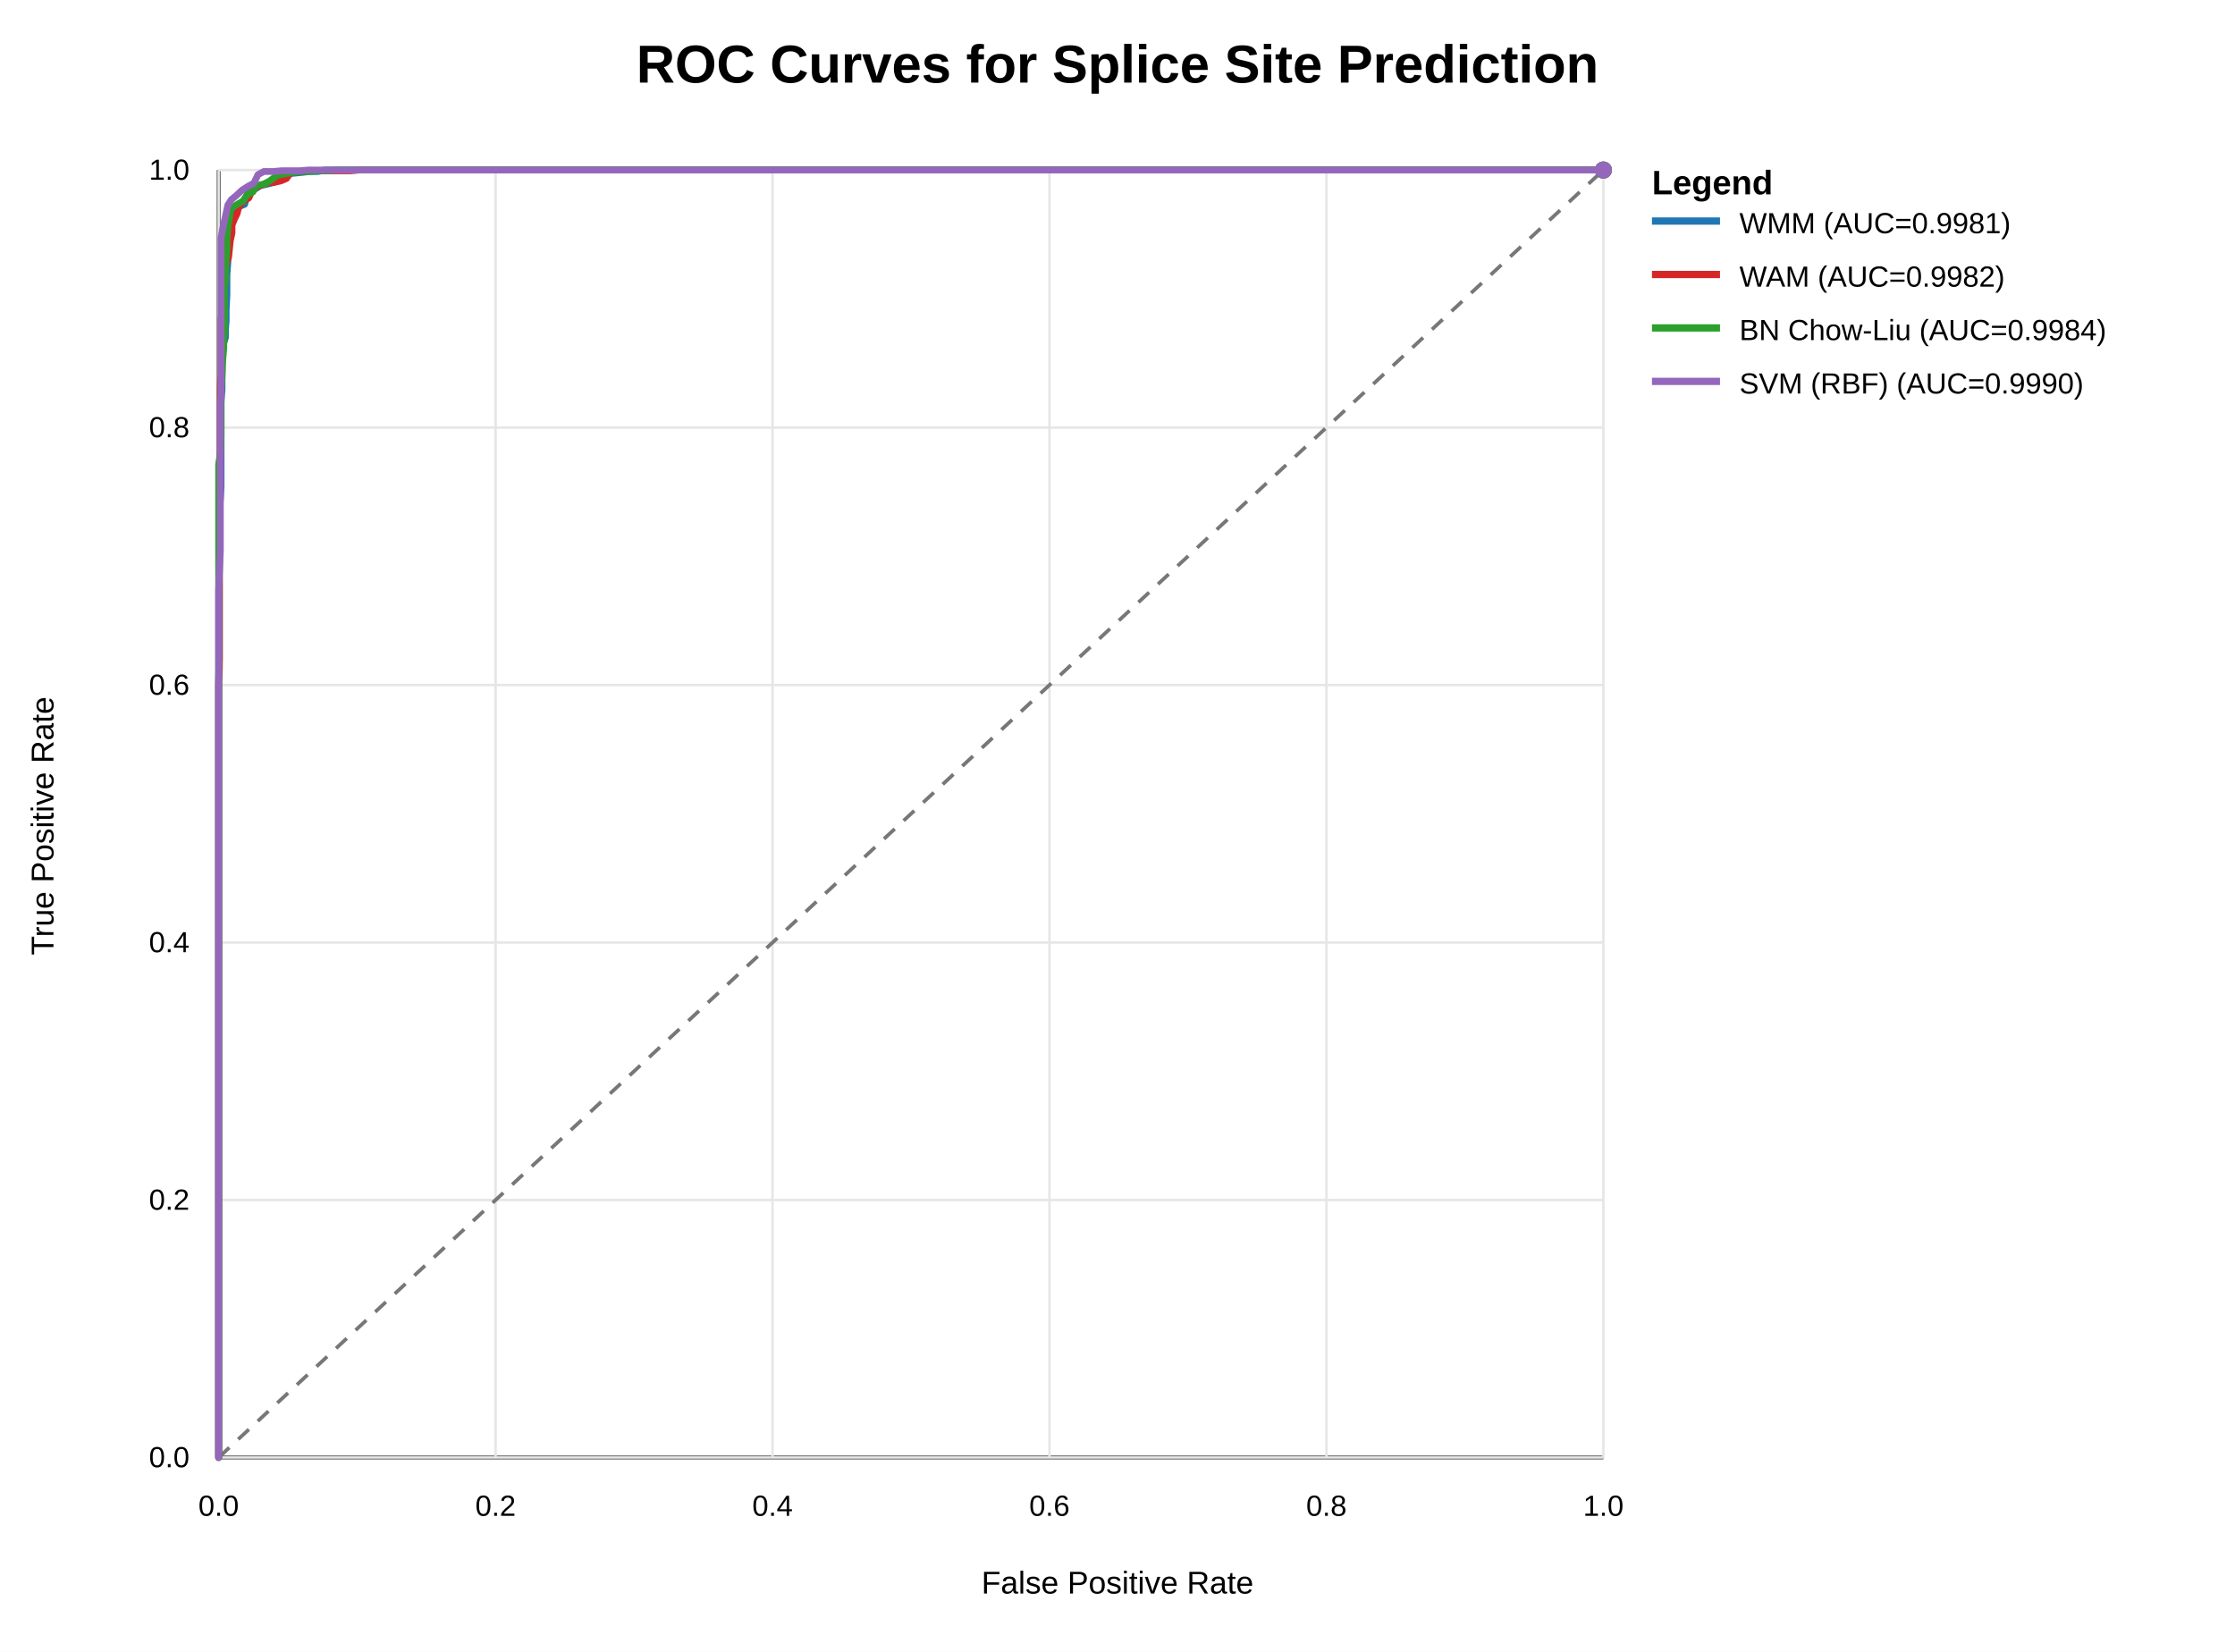
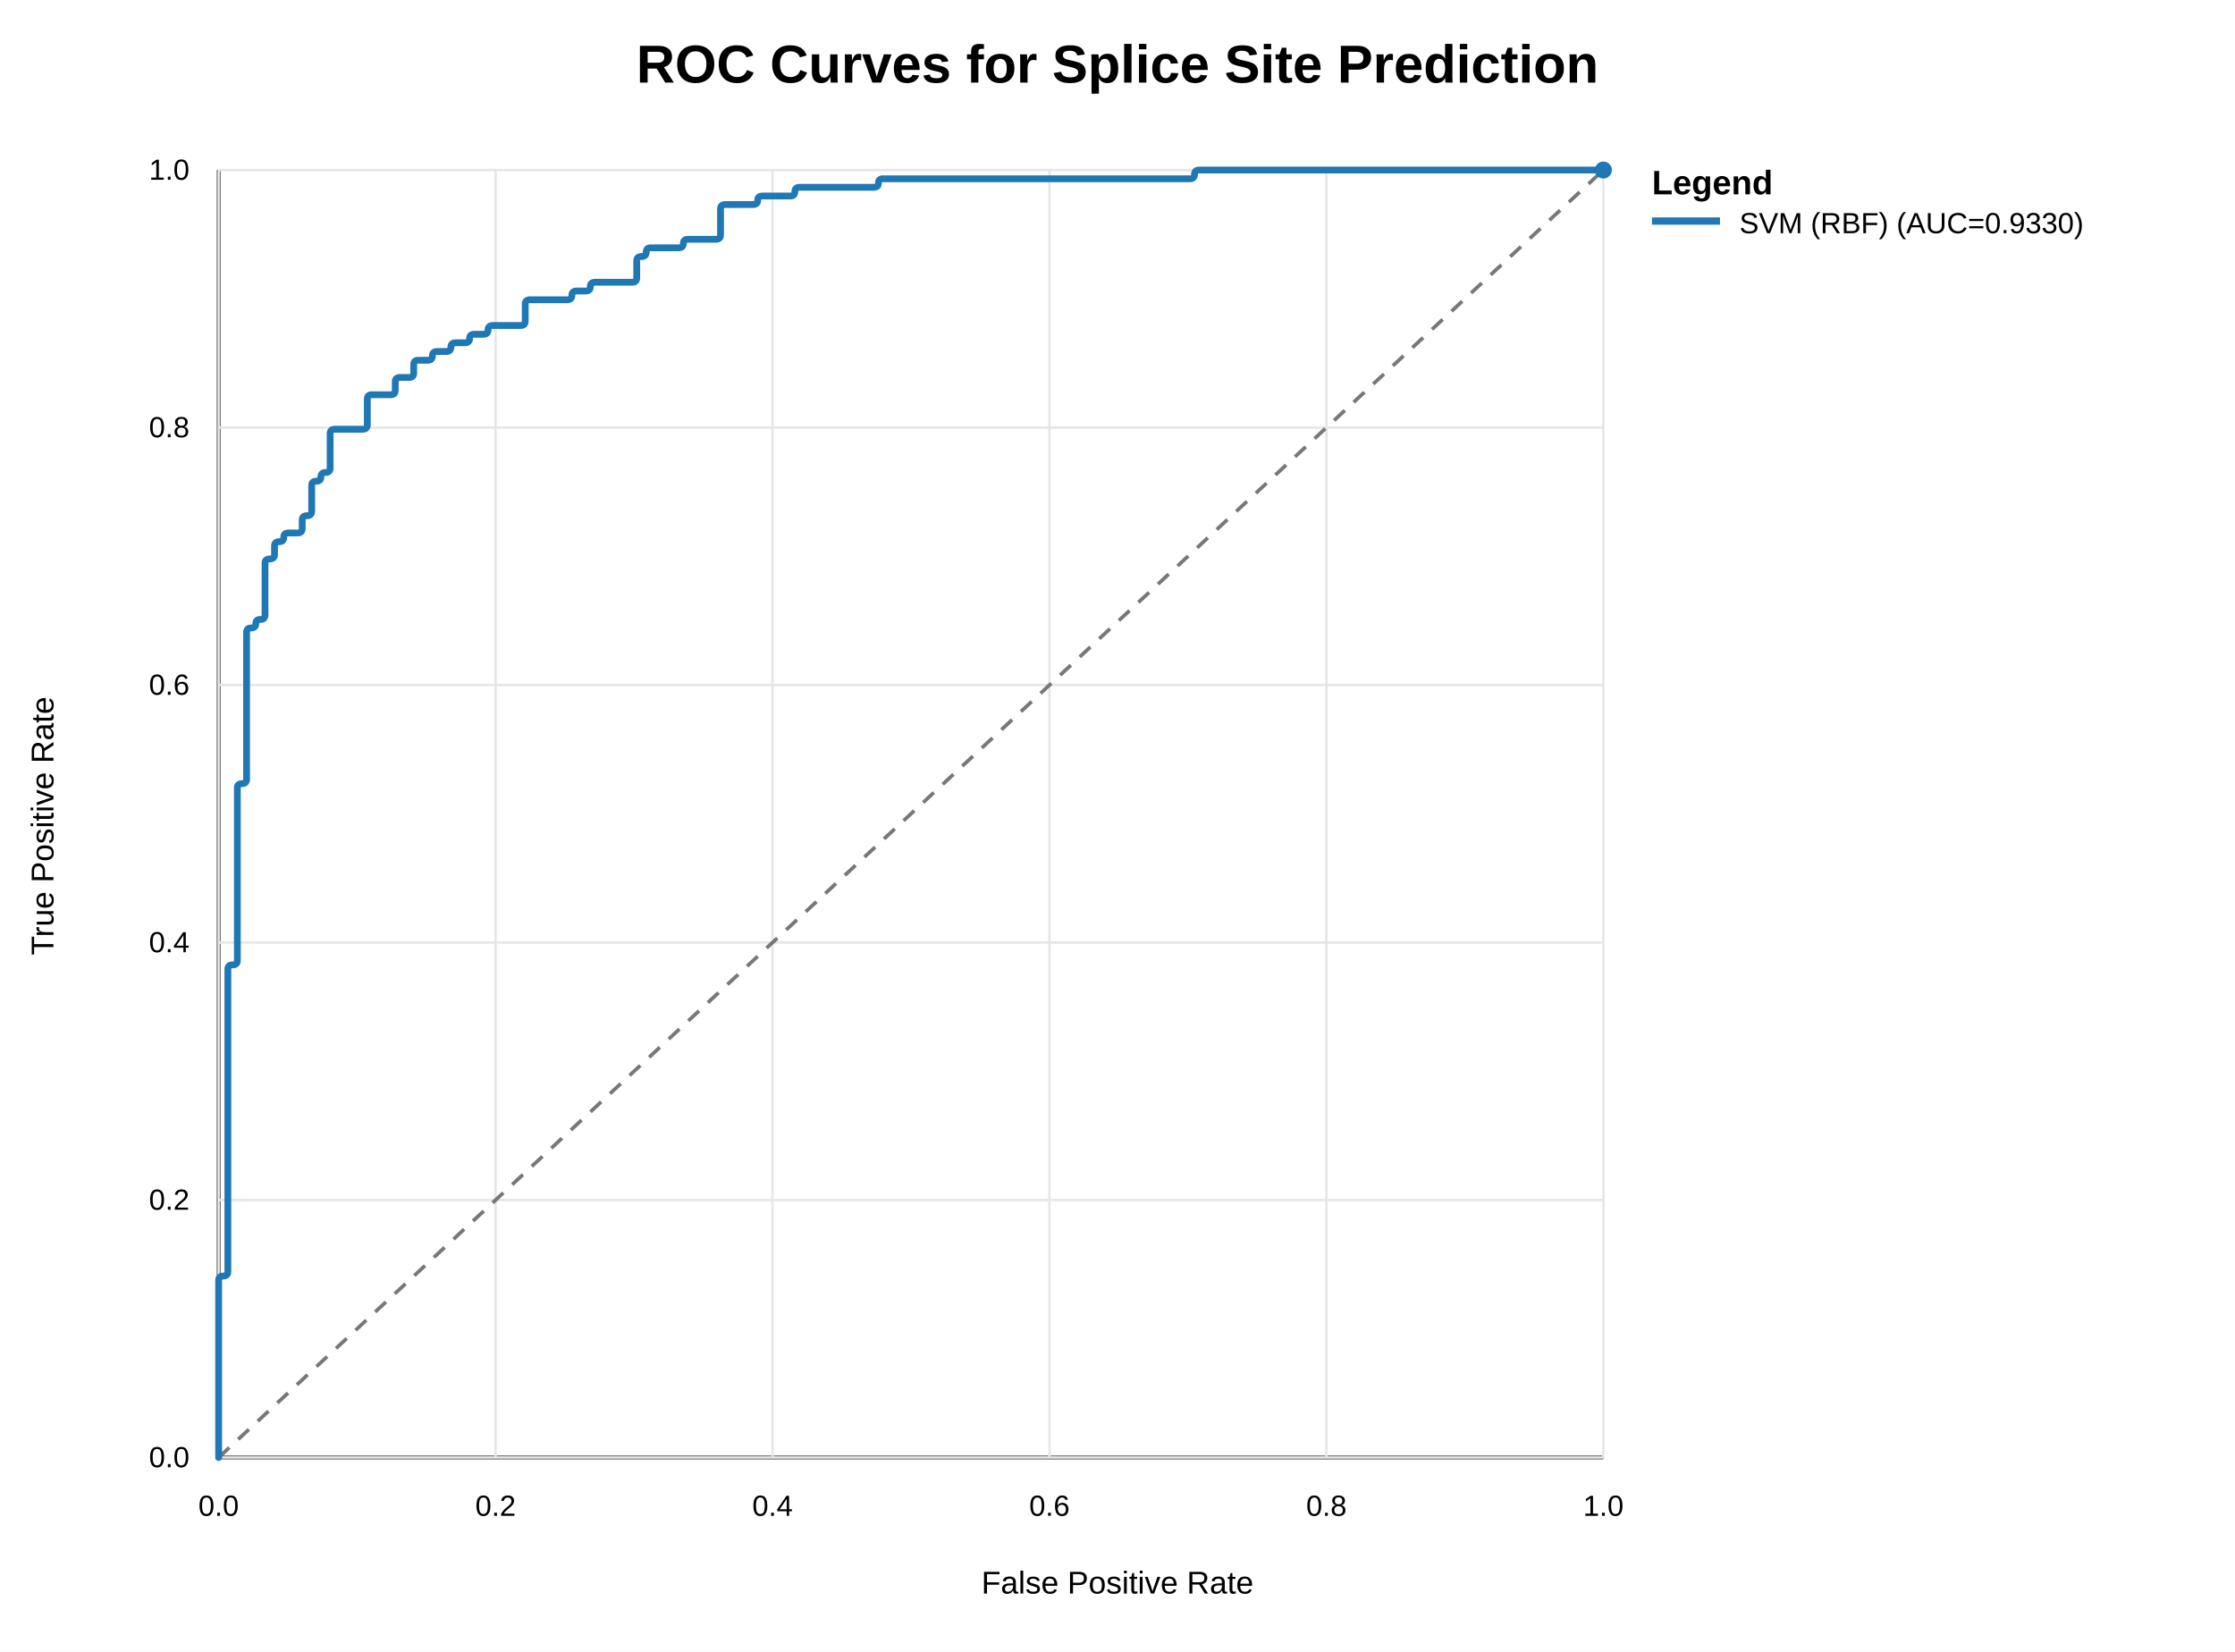
<svg xmlns="http://www.w3.org/2000/svg" width="920" height="680" viewBox="0 0 920 680">
  <rect x="0" y="0" width="920" height="680" fill="#ffffff" />
  <text x="460.0" y="34" text-anchor="middle" font-family="Arial, Helvetica, sans-serif" font-size="22" font-weight="700">ROC Curves for Splice Site Prediction</text>
  <line x1="90" y1="600" x2="660" y2="600" stroke="#222" stroke-width="1.5" />
  <line x1="90" y1="70" x2="90" y2="600" stroke="#222" stroke-width="1.5" />
  <line x1="90.0" y1="70" x2="90.0" y2="600" stroke="#e6e6e6" stroke-width="1" />
  <line x1="90" y1="600.0" x2="660" y2="600.0" stroke="#e6e6e6" stroke-width="1" />
  <text x="90.0" y="624" text-anchor="middle" font-family="Arial, Helvetica, sans-serif" font-size="12">0.0</text>
  <text x="78" y="604.0" text-anchor="end" font-family="Arial, Helvetica, sans-serif" font-size="12">0.0</text>
  <line x1="204.0" y1="70" x2="204.0" y2="600" stroke="#e6e6e6" stroke-width="1" />
  <line x1="90" y1="494.0" x2="660" y2="494.0" stroke="#e6e6e6" stroke-width="1" />
  <text x="204.0" y="624" text-anchor="middle" font-family="Arial, Helvetica, sans-serif" font-size="12">0.2</text>
  <text x="78" y="498.0" text-anchor="end" font-family="Arial, Helvetica, sans-serif" font-size="12">0.2</text>
  <line x1="318.0" y1="70" x2="318.0" y2="600" stroke="#e6e6e6" stroke-width="1" />
  <line x1="90" y1="388.0" x2="660" y2="388.0" stroke="#e6e6e6" stroke-width="1" />
  <text x="318.0" y="624" text-anchor="middle" font-family="Arial, Helvetica, sans-serif" font-size="12">0.4</text>
  <text x="78" y="392.0" text-anchor="end" font-family="Arial, Helvetica, sans-serif" font-size="12">0.4</text>
  <line x1="432.0" y1="70" x2="432.0" y2="600" stroke="#e6e6e6" stroke-width="1" />
  <line x1="90" y1="282.0" x2="660" y2="282.0" stroke="#e6e6e6" stroke-width="1" />
  <text x="432.0" y="624" text-anchor="middle" font-family="Arial, Helvetica, sans-serif" font-size="12">0.6</text>
  <text x="78" y="286.0" text-anchor="end" font-family="Arial, Helvetica, sans-serif" font-size="12">0.6</text>
  <line x1="546.0" y1="70" x2="546.0" y2="600" stroke="#e6e6e6" stroke-width="1" />
  <line x1="90" y1="176.0" x2="660" y2="176.0" stroke="#e6e6e6" stroke-width="1" />
  <text x="546.0" y="624" text-anchor="middle" font-family="Arial, Helvetica, sans-serif" font-size="12">0.8</text>
  <text x="78" y="180.0" text-anchor="end" font-family="Arial, Helvetica, sans-serif" font-size="12">0.8</text>
  <line x1="660.0" y1="70" x2="660.0" y2="600" stroke="#e6e6e6" stroke-width="1" />
  <line x1="90" y1="70.0" x2="660" y2="70.0" stroke="#e6e6e6" stroke-width="1" />
  <text x="660.0" y="624" text-anchor="middle" font-family="Arial, Helvetica, sans-serif" font-size="12">1.0</text>
  <text x="78" y="74.0" text-anchor="end" font-family="Arial, Helvetica, sans-serif" font-size="12">1.0</text>
  <line x1="90.0" y1="600.0" x2="660.0" y2="70.0" stroke="#777" stroke-width="1.5" stroke-dasharray="6,5" />
  <text x="680" y="80" font-family="Arial, Helvetica, sans-serif" font-size="14" font-weight="700">Legend</text>
-   <polyline fill="none" stroke="#1f77b4" stroke-width="2.8" stroke-linejoin="round" stroke-linecap="round" points="90.0,600.0 90.0,597.1 90.0,541.1 90.0,501.4 90.0,476.7 90.0,445.0 90.0,428.7 90.0,410.4 90.0,398.6 90.0,389.9 90.0,373.3 90.0,356.0 90.0,347.0 90.0,333.9 90.0,325.2 90.0,317.2 90.0,307.6 90.0,294.8 90.0,290.3 90.0,284.9 90.0,278.8 90.3,271.4 90.3,265.7 90.3,257.0 90.3,249.3 90.3,241.0 90.3,234.6 90.3,226.9 90.3,219.9 90.3,215.1 90.3,209.9 90.7,205.8 91.0,200.3 91.0,195.2 91.0,191.7 91.0,186.6 91.0,182.7 91.0,178.2 91.0,173.4 91.0,165.4 91.4,160.3 91.4,153.3 91.4,148.5 91.4,143.7 92.8,138.9 92.8,135.6 93.1,132.1 93.1,127.6 93.4,121.2 93.4,117.4 93.4,113.2 93.8,107.8 93.8,101.7 94.5,98.2 94.8,92.1 95.9,89.5 96.5,87.0 98.3,85.1 100.7,84.1 101.4,81.5 102.1,78.6 105.2,77.7 107.2,76.4 110.0,75.8 112.7,75.1 114.5,71.9 117.9,71.6 121.0,71.3 124.1,71.0 127.5,70.6 131.0,70.6 133.7,70.0 138.2,70.0 142.0,70.0 146.1,70.0 149.6,70.0 153.0,70.0 156.8,70.0 160.6,70.0 164.4,70.0 167.8,70.0 171.6,70.0 175.1,70.0 179.5,70.0 183.0,70.0 186.4,70.0 190.2,70.0 193.7,70.0 197.1,70.0 200.6,70.0 204.0,70.0 207.4,70.0 210.9,70.0 214.3,70.0 217.8,70.0 221.2,70.0 225.0,70.0 228.5,70.0 232.6,70.0 236.0,70.0 239.5,70.0 243.3,70.0 246.7,70.0 250.2,70.0 253.6,70.0 257.0,70.0 260.5,70.0 264.6,70.0 268.4,70.0 271.8,70.0 275.3,70.0 278.7,70.0 282.2,70.0 285.6,70.0 289.4,70.0 292.9,70.0 296.3,70.0 299.7,70.0 303.5,70.0 307.3,70.0 310.8,70.0 314.2,70.0 317.7,70.0 321.8,70.0 325.2,70.0 328.7,70.0 332.1,70.0 335.6,70.0 339.4,70.0 342.8,70.0 346.2,70.0 349.7,70.0 353.8,70.0 357.3,70.0 361.1,70.0 364.8,70.0 368.3,70.0 371.7,70.0 375.5,70.0 379.0,70.0 382.4,70.0 386.5,70.0 390.0,70.0 393.4,70.0 397.2,70.0 400.7,70.0 404.1,70.0 407.5,70.0 411.3,70.0 414.8,70.0 418.2,70.0 421.7,70.0 425.5,70.0 428.9,70.0 432.3,70.0 436.1,70.0 439.6,70.0 443.4,70.0 446.8,70.0 450.3,70.0 453.7,70.0 457.1,70.0 460.6,70.0 464.4,70.0 467.8,70.0 471.3,70.0 474.7,70.0 478.2,70.0 481.6,70.0 485.0,70.0 489.2,70.0 492.6,70.0 496.4,70.0 499.8,70.0 503.6,70.0 507.1,70.0 510.5,70.0 514.0,70.0 517.4,70.0 520.9,70.0 524.6,70.0 528.1,70.0 531.5,70.0 535.0,70.0 538.4,70.0 541.9,70.0 545.3,70.0 548.8,70.0 552.2,70.0 555.6,70.0 559.1,70.0 562.9,70.0 566.3,70.0 569.8,70.0 573.2,70.0 577.0,70.0 580.4,70.0 583.9,70.0 587.7,70.0 591.5,70.0 594.9,70.0 598.7,70.0 602.1,70.0 605.9,70.0 609.7,70.0 613.2,70.0 616.6,70.0 620.0,70.0 623.5,70.0 626.9,70.0 630.4,70.0 633.8,70.0 637.3,70.0 640.7,70.0 644.2,70.0 647.6,70.0 651.0,70.0 655.2,70.0 659.0,70.0 660.0,70.0" />
+   <path d="M 90.0,600.0 Q 90.0,596.4 90.0,594.7 Q 90.0,592.9 90.0,591.1 Q 90.0,589.3 90.0,587.6 Q 90.0,585.8 90.0,584.0 Q 90.0,582.2 90.0,580.4 Q 90.0,578.7 90.0,576.9 Q 90.0,575.1 90.0,573.3 Q 90.0,571.5 90.0,569.8 Q 90.0,568.0 90.0,566.2 Q 90.0,564.4 90.0,562.7 Q 90.0,560.9 90.0,559.1 Q 90.0,557.3 90.0,555.5 Q 90.0,553.8 90.0,552.0 Q 90.0,550.2 90.0,548.4 Q 90.0,546.6 90.0,544.9 Q 90.0,543.1 90.0,541.3 Q 90.0,539.5 90.0,537.8 Q 90.0,536.0 90.0,534.2 Q 90.0,532.4 90.0,530.6 Q 90.0,528.9 90.0,527.1 Q 90.0,525.3 91.9,525.3 Q 93.8,525.3 93.8,523.5 Q 93.8,521.7 93.8,520.0 Q 93.8,518.2 93.8,516.4 Q 93.8,514.6 93.8,512.9 Q 93.8,511.1 93.8,509.3 Q 93.8,507.5 93.8,505.7 Q 93.8,504.0 93.8,502.2 Q 93.8,500.4 93.8,498.6 Q 93.8,496.8 93.8,495.1 Q 93.8,493.3 93.8,491.5 Q 93.8,489.7 93.8,488.0 Q 93.8,486.2 93.8,484.4 Q 93.8,482.6 93.8,480.8 Q 93.8,479.1 93.8,477.3 Q 93.8,475.5 93.8,473.7 Q 93.8,471.9 93.8,470.2 Q 93.8,468.4 93.8,466.6 Q 93.8,464.8 93.8,463.1 Q 93.8,461.3 93.8,459.5 Q 93.8,457.7 93.8,455.9 Q 93.8,454.2 93.8,452.4 Q 93.8,450.6 93.8,448.8 Q 93.8,447.0 93.8,445.3 Q 93.8,443.5 93.8,441.7 Q 93.8,439.9 93.8,438.2 Q 93.8,436.4 93.8,434.6 Q 93.8,432.8 93.8,431.0 Q 93.8,429.3 93.8,427.5 Q 93.8,425.7 93.8,423.9 Q 93.8,422.1 93.8,420.4 Q 93.8,418.6 93.8,416.8 Q 93.8,415.0 93.8,413.3 Q 93.8,411.5 93.8,409.7 Q 93.8,407.9 93.8,406.1 Q 93.8,404.4 93.8,402.6 Q 93.8,400.8 93.8,399.0 Q 93.8,397.2 95.7,397.2 Q 97.7,397.2 97.7,395.5 Q 97.7,393.7 97.7,391.9 Q 97.7,390.1 97.7,388.4 Q 97.7,386.6 97.7,384.8 Q 97.7,383.0 97.7,381.2 Q 97.7,379.5 97.7,377.7 Q 97.7,375.9 97.7,374.1 Q 97.7,372.3 97.7,370.6 Q 97.7,368.8 97.7,367.0 Q 97.7,365.2 97.7,363.5 Q 97.7,361.7 97.7,359.9 Q 97.7,358.1 97.7,356.3 Q 97.7,354.6 97.7,352.8 Q 97.7,351.0 97.7,349.2 Q 97.7,347.4 97.7,345.7 Q 97.7,343.9 97.7,342.1 Q 97.7,340.3 97.7,338.6 Q 97.7,336.8 97.7,335.0 Q 97.7,333.2 97.7,331.4 Q 97.7,329.7 97.7,327.9 Q 97.7,326.1 97.7,324.3 Q 97.7,322.6 99.6,322.6 Q 101.5,322.6 101.5,320.8 Q 101.5,319.0 101.5,317.2 Q 101.5,315.4 101.5,313.7 Q 101.5,311.9 101.5,310.1 Q 101.5,308.3 101.5,306.5 Q 101.5,304.8 101.5,303.0 Q 101.5,301.2 101.5,299.4 Q 101.5,297.7 101.5,295.9 Q 101.5,294.1 101.5,292.3 Q 101.5,290.5 101.5,288.8 Q 101.5,287.0 101.5,285.2 Q 101.5,283.4 101.5,281.6 Q 101.5,279.9 101.5,278.1 Q 101.5,276.3 101.5,274.5 Q 101.5,272.8 101.5,271.0 Q 101.5,269.2 101.5,267.4 Q 101.5,265.6 101.5,263.9 Q 101.5,262.1 101.5,260.3 Q 101.5,258.5 103.4,258.5 Q 105.3,258.5 105.3,256.7 Q 105.3,255.0 107.2,255.0 Q 109.1,255.0 109.1,253.2 Q 109.1,251.4 109.1,249.6 Q 109.1,247.9 109.1,246.1 Q 109.1,244.3 109.1,242.5 Q 109.1,240.7 109.1,239.0 Q 109.1,237.2 109.1,235.4 Q 109.1,233.6 109.1,231.8 Q 109.1,230.1 111.0,230.1 Q 113.0,230.1 113.0,228.3 Q 113.0,226.5 113.0,224.7 Q 113.0,223.0 114.9,223.0 Q 116.8,223.0 116.8,221.2 Q 116.8,219.4 118.7,219.4 Q 120.6,219.4 122.5,219.4 Q 124.4,219.4 124.4,217.6 Q 124.4,215.8 124.4,214.1 Q 124.4,212.3 126.3,212.3 Q 128.3,212.3 128.3,210.5 Q 128.3,208.7 128.3,206.9 Q 128.3,205.2 128.3,203.4 Q 128.3,201.6 128.3,199.8 Q 128.3,198.1 130.2,198.1 Q 132.1,198.1 132.1,196.3 Q 132.1,194.5 134.0,194.5 Q 135.9,194.5 135.9,192.7 Q 135.9,190.9 135.9,189.2 Q 135.9,187.4 135.9,185.6 Q 135.9,183.8 135.9,182.0 Q 135.9,180.3 135.9,178.5 Q 135.9,176.7 137.8,176.7 Q 139.7,176.7 141.6,176.7 Q 143.6,176.7 145.5,176.7 Q 147.4,176.7 149.3,176.7 Q 151.2,176.7 151.2,174.9 Q 151.2,173.2 151.2,171.4 Q 151.2,169.6 151.2,167.8 Q 151.2,166.0 151.2,164.3 Q 151.2,162.5 153.1,162.5 Q 155.0,162.5 156.9,162.5 Q 158.9,162.5 160.8,162.5 Q 162.7,162.5 162.7,160.7 Q 162.7,158.9 162.7,157.1 Q 162.7,155.4 164.6,155.4 Q 166.5,155.4 168.4,155.4 Q 170.3,155.4 170.3,153.6 Q 170.3,151.8 170.3,150.0 Q 170.3,148.3 172.2,148.3 Q 174.2,148.3 176.1,148.3 Q 178.0,148.3 178.0,146.5 Q 178.0,144.7 179.9,144.7 Q 181.8,144.7 183.7,144.7 Q 185.6,144.7 185.6,142.9 Q 185.6,141.1 187.6,141.1 Q 189.5,141.1 191.4,141.1 Q 193.3,141.1 193.3,139.4 Q 193.3,137.6 195.2,137.6 Q 197.1,137.6 199.0,137.6 Q 200.9,137.6 200.9,135.8 Q 200.9,134.0 202.9,134.0 Q 204.8,134.0 206.7,134.0 Q 208.6,134.0 210.5,134.0 Q 212.4,134.0 214.3,134.0 Q 216.2,134.0 216.2,132.2 Q 216.2,130.5 216.2,128.7 Q 216.2,126.9 216.2,125.1 Q 216.2,123.4 218.2,123.4 Q 220.1,123.4 222.0,123.4 Q 223.9,123.4 225.8,123.4 Q 227.7,123.4 229.6,123.4 Q 231.5,123.4 233.5,123.4 Q 235.4,123.4 235.4,121.6 Q 235.4,119.8 237.3,119.8 Q 239.2,119.8 241.1,119.8 Q 243.0,119.8 243.0,118.0 Q 243.0,116.2 244.9,116.2 Q 246.8,116.2 248.8,116.2 Q 250.7,116.2 252.6,116.2 Q 254.5,116.2 256.4,116.2 Q 258.3,116.2 260.2,116.2 Q 262.1,116.2 262.1,114.5 Q 262.1,112.7 262.1,110.9 Q 262.1,109.1 262.1,107.3 Q 262.1,105.6 264.1,105.6 Q 266.0,105.6 266.0,103.8 Q 266.0,102.0 267.9,102.0 Q 269.8,102.0 271.7,102.0 Q 273.6,102.0 275.5,102.0 Q 277.4,102.0 279.4,102.0 Q 281.3,102.0 281.3,100.2 Q 281.3,98.5 283.2,98.5 Q 285.1,98.5 287.0,98.5 Q 288.9,98.5 290.8,98.5 Q 292.8,98.5 294.7,98.5 Q 296.6,98.5 296.6,96.7 Q 296.6,94.9 296.6,93.1 Q 296.6,91.3 296.6,89.6 Q 296.6,87.8 296.6,86.0 Q 296.6,84.2 298.5,84.2 Q 300.4,84.2 302.3,84.2 Q 304.2,84.2 306.1,84.2 Q 308.1,84.2 310.0,84.2 Q 311.9,84.2 311.9,82.4 Q 311.9,80.7 313.8,80.7 Q 315.7,80.7 317.6,80.7 Q 319.5,80.7 321.4,80.7 Q 323.4,80.7 325.3,80.7 Q 327.2,80.7 327.2,78.9 Q 327.2,77.1 329.1,77.1 Q 331.0,77.1 332.9,77.1 Q 334.8,77.1 336.7,77.1 Q 338.7,77.1 340.6,77.1 Q 342.5,77.1 344.4,77.1 Q 346.3,77.1 348.2,77.1 Q 350.1,77.1 352.0,77.1 Q 354.0,77.1 355.9,77.1 Q 357.8,77.1 359.7,77.1 Q 361.6,77.1 361.6,75.3 Q 361.6,73.6 363.5,73.6 Q 365.4,73.6 367.3,73.6 Q 369.3,73.6 371.2,73.6 Q 373.1,73.6 375.0,73.6 Q 376.9,73.6 378.8,73.6 Q 380.7,73.6 382.7,73.6 Q 384.6,73.6 386.5,73.6 Q 388.4,73.6 390.3,73.6 Q 392.2,73.6 394.1,73.6 Q 396.0,73.6 398.0,73.6 Q 399.9,73.6 401.8,73.6 Q 403.7,73.6 405.6,73.6 Q 407.5,73.6 409.4,73.6 Q 411.3,73.6 413.3,73.6 Q 415.2,73.6 417.1,73.6 Q 419.0,73.6 420.9,73.6 Q 422.8,73.6 424.7,73.6 Q 426.6,73.6 428.6,73.6 Q 430.5,73.6 432.4,73.6 Q 434.3,73.6 436.2,73.6 Q 438.1,73.6 440.0,73.6 Q 441.9,73.6 443.9,73.6 Q 445.8,73.6 447.7,73.6 Q 449.6,73.6 451.5,73.6 Q 453.4,73.6 455.3,73.6 Q 457.2,73.6 459.2,73.6 Q 461.1,73.6 463.0,73.6 Q 464.9,73.6 466.8,73.6 Q 468.7,73.6 470.6,73.6 Q 472.6,73.6 474.5,73.6 Q 476.4,73.6 478.3,73.6 Q 480.2,73.6 482.1,73.6 Q 484.0,73.6 485.9,73.6 Q 487.9,73.6 489.8,73.6 Q 491.7,73.6 491.7,71.8 Q 491.7,70.0 493.6,70.0 Q 495.5,70.0 497.4,70.0 Q 499.3,70.0 501.2,70.0 Q 503.2,70.0 505.1,70.0 Q 507.0,70.0 508.9,70.0 Q 510.8,70.0 512.7,70.0 Q 514.6,70.0 516.5,70.0 Q 518.5,70.0 520.4,70.0 Q 522.3,70.0 524.2,70.0 Q 526.1,70.0 528.0,70.0 Q 529.9,70.0 531.8,70.0 Q 533.8,70.0 535.7,70.0 Q 537.6,70.0 539.5,70.0 Q 541.4,70.0 543.3,70.0 Q 545.2,70.0 547.1,70.0 Q 549.1,70.0 551.0,70.0 Q 552.9,70.0 554.8,70.0 Q 556.7,70.0 558.6,70.0 Q 560.5,70.0 562.4,70.0 Q 564.4,70.0 566.3,70.0 Q 568.2,70.0 570.1,70.0 Q 572.0,70.0 573.9,70.0 Q 575.8,70.0 577.8,70.0 Q 579.7,70.0 581.6,70.0 Q 583.5,70.0 585.4,70.0 Q 587.3,70.0 589.2,70.0 Q 591.1,70.0 593.1,70.0 Q 595.0,70.0 596.9,70.0 Q 598.8,70.0 600.7,70.0 Q 602.6,70.0 604.5,70.0 Q 606.4,70.0 608.4,70.0 Q 610.3,70.0 612.2,70.0 Q 614.1,70.0 616.0,70.0 Q 617.9,70.0 619.8,70.0 Q 621.7,70.0 623.7,70.0 Q 625.6,70.0 627.5,70.0 Q 629.4,70.0 631.3,70.0 Q 633.2,70.0 635.1,70.0 Q 637.0,70.0 639.0,70.0 Q 640.9,70.0 642.8,70.0 Q 644.7,70.0 646.6,70.0 Q 648.5,70.0 650.4,70.0 Q 652.3,70.0 654.3,70.0 Q 656.2,70.0 658.1,70.0 Q 660.0,70.0 660.0,70.0" fill="none" stroke="#1f77b4" stroke-width="2.8" stroke-linejoin="round" stroke-linecap="round" />
  <circle cx="660.0" cy="70.0" r="3.5" fill="#1f77b4" />
  <line x1="680" y1="91" x2="708" y2="91" stroke="#1f77b4" stroke-width="3" />
-   <text x="716" y="96" font-family="Arial, Helvetica, sans-serif" font-size="12">WMM (AUC=0.9981)</text>
-   <polyline fill="none" stroke="#d62728" stroke-width="2.8" stroke-linejoin="round" stroke-linecap="round" points="90.0,600.0 90.0,593.0 90.0,540.4 90.0,493.4 90.0,459.7 90.0,438.3 90.0,419.4 90.0,400.8 90.0,387.4 90.0,376.2 90.0,363.3 90.0,352.1 90.0,343.8 90.0,332.3 90.0,318.8 90.0,309.9 90.0,297.4 90.0,289.4 90.0,281.4 90.3,275.0 90.3,267.9 90.3,258.3 90.3,249.0 90.3,241.0 90.3,234.9 90.3,229.2 90.3,220.5 90.3,215.4 90.3,209.6 90.3,203.2 90.3,195.5 90.3,189.8 90.7,186.6 90.7,182.1 90.7,177.3 90.7,173.1 90.7,167.4 90.7,159.3 91.0,153.6 91.0,147.8 91.0,144.6 91.0,140.8 91.0,135.3 91.0,131.5 91.4,128.0 91.4,123.5 91.7,120.3 91.7,116.4 92.4,113.6 92.8,109.7 94.1,105.9 94.5,102.0 94.8,99.1 95.5,95.9 95.5,92.7 96.5,90.2 97.6,87.9 98.3,85.1 100.3,82.8 102.4,81.5 103.4,79.3 104.8,77.4 107.2,76.4 109.6,75.4 112.7,75.1 115.5,74.5 117.9,73.5 120.0,70.6 124.1,70.6 127.2,70.3 130.6,70.3 134.1,70.3 137.5,70.3 141.0,70.3 144.4,70.3 147.9,70.0 151.3,70.0 155.1,70.0 158.5,70.0 162.0,70.0 165.4,70.0 169.6,70.0 174.0,70.0 177.5,70.0 181.3,70.0 184.7,70.0 188.2,70.0 191.6,70.0 195.0,70.0 198.5,70.0 202.3,70.0 205.7,70.0 209.2,70.0 212.6,70.0 216.1,70.0 219.5,70.0 223.3,70.0 226.7,70.0 230.2,70.0 233.6,70.0 237.4,70.0 240.9,70.0 244.3,70.0 247.7,70.0 251.2,70.0 255.0,70.0 258.4,70.0 262.2,70.0 265.6,70.0 269.1,70.0 272.5,70.0 276.0,70.0 279.8,70.0 283.2,70.0 286.7,70.0 290.1,70.0 293.5,70.0 297.3,70.0 300.8,70.0 304.6,70.0 308.4,70.0 311.8,70.0 315.2,70.0 318.7,70.0 322.1,70.0 325.9,70.0 330.1,70.0 333.5,70.0 337.3,70.0 340.7,70.0 344.2,70.0 348.3,70.0 351.8,70.0 355.5,70.0 359.0,70.0 362.8,70.0 366.2,70.0 369.7,70.0 373.1,70.0 376.5,70.0 380.0,70.0 383.8,70.0 387.2,70.0 390.7,70.0 394.5,70.0 398.2,70.0 401.7,70.0 405.1,70.0 408.6,70.0 412.0,70.0 415.8,70.0 419.3,70.0 422.7,70.0 426.1,70.0 429.6,70.0 433.4,70.0 436.8,70.0 440.3,70.0 444.1,70.0 447.5,70.0 450.9,70.0 454.4,70.0 457.8,70.0 461.3,70.0 464.7,70.0 468.5,70.0 472.3,70.0 475.7,70.0 479.2,70.0 482.6,70.0 486.4,70.0 490.2,70.0 494.0,70.0 497.4,70.0 500.9,70.0 504.3,70.0 508.1,70.0 511.6,70.0 515.0,70.0 518.4,70.0 521.9,70.0 525.3,70.0 528.8,70.0 532.2,70.0 535.7,70.0 539.1,70.0 542.6,70.0 546.0,70.0 549.8,70.0 553.2,70.0 557.0,70.0 560.5,70.0 563.9,70.0 567.4,70.0 570.8,70.0 574.2,70.0 577.7,70.0 581.1,70.0 584.6,70.0 588.0,70.0 591.5,70.0 594.9,70.0 598.4,70.0 601.8,70.0 605.2,70.0 608.7,70.0 612.1,70.0 615.9,70.0 619.4,70.0 622.8,70.0 626.2,70.0 629.7,70.0 633.8,70.0 637.3,70.0 640.7,70.0 644.2,70.0 647.6,70.0 651.0,70.0 654.5,70.0 657.9,70.0 660.0,70.0" />
-   <circle cx="660.0" cy="70.0" r="3.5" fill="#d62728" />
-   <line x1="680" y1="113" x2="708" y2="113" stroke="#d62728" stroke-width="3" />
-   <text x="716" y="118" font-family="Arial, Helvetica, sans-serif" font-size="12">WAM (AUC=0.9982)</text>
-   <polyline fill="none" stroke="#2ca02c" stroke-width="2.8" stroke-linejoin="round" stroke-linecap="round" points="90.0,600.0 90.0,593.0 90.0,542.4 90.0,497.5 90.0,473.2 90.0,441.8 90.0,424.8 90.0,409.1 90.0,395.7 90.0,379.4 90.0,364.6 90.0,351.8 90.0,341.2 90.0,326.8 90.0,318.5 90.0,309.2 90.0,299.0 90.0,289.7 90.0,280.4 90.0,271.4 90.0,263.1 90.0,257.7 90.0,250.9 90.0,238.4 90.0,229.2 90.0,220.8 90.0,214.4 90.0,206.7 90.0,197.1 90.0,191.4 90.7,187.2 91.0,179.8 91.0,173.1 91.0,164.8 91.0,160.9 91.4,154.9 91.7,148.1 92.1,143.3 92.1,139.5 92.4,135.3 92.4,130.5 92.4,126.7 92.4,121.9 92.4,118.4 92.8,115.2 92.8,111.3 93.1,106.5 93.4,102.7 93.4,98.8 93.8,93.1 94.5,89.2 94.8,86.0 97.2,84.4 100.0,82.8 101.7,80.2 104.1,79.0 105.5,76.4 108.6,75.8 111.0,74.5 114.1,72.2 117.2,71.6 120.3,71.0 123.8,70.6 127.5,70.6 131.0,70.3 134.8,70.3 138.2,70.0 142.4,70.0 146.1,70.0 149.9,70.0 153.7,70.0 157.5,70.0 161.3,70.0 165.1,70.0 168.9,70.0 173.0,70.0 176.8,70.0 180.6,70.0 184.4,70.0 188.5,70.0 192.3,70.0 196.1,70.0 199.9,70.0 203.7,70.0 207.4,70.0 211.2,70.0 215.0,70.0 218.8,70.0 222.6,70.0 226.4,70.0 230.2,70.0 234.0,70.0 237.8,70.0 241.5,70.0 245.3,70.0 249.1,70.0 253.3,70.0 257.0,70.0 260.8,70.0 264.6,70.0 268.4,70.0 272.2,70.0 276.0,70.0 279.8,70.0 283.6,70.0 287.3,70.0 291.1,70.0 294.9,70.0 298.7,70.0 302.5,70.0 306.3,70.0 310.1,70.0 313.9,70.0 317.7,70.0 321.4,70.0 325.2,70.0 329.0,70.0 332.8,70.0 336.6,70.0 340.4,70.0 344.2,70.0 348.0,70.0 351.8,70.0 355.5,70.0 359.3,70.0 363.1,70.0 366.9,70.0 370.7,70.0 374.5,70.0 378.6,70.0 382.4,70.0 386.2,70.0 390.0,70.0 393.8,70.0 397.6,70.0 401.3,70.0 405.1,70.0 408.9,70.0 412.7,70.0 416.5,70.0 420.3,70.0 424.1,70.0 427.9,70.0 431.7,70.0 435.4,70.0 439.2,70.0 443.0,70.0 446.8,70.0 450.6,70.0 454.4,70.0 458.2,70.0 462.0,70.0 465.8,70.0 469.5,70.0 473.3,70.0 477.1,70.0 480.9,70.0 484.7,70.0 488.5,70.0 492.3,70.0 496.1,70.0 499.8,70.0 503.6,70.0 507.4,70.0 511.2,70.0 515.7,70.0 519.5,70.0 523.3,70.0 527.1,70.0 531.2,70.0 535.0,70.0 538.8,70.0 542.6,70.0 546.3,70.0 550.1,70.0 553.9,70.0 558.1,70.0 561.8,70.0 565.6,70.0 569.4,70.0 573.2,70.0 577.0,70.0 580.8,70.0 584.6,70.0 588.4,70.0 592.2,70.0 595.9,70.0 599.7,70.0 603.5,70.0 607.3,70.0 611.1,70.0 614.9,70.0 618.7,70.0 622.5,70.0 626.2,70.0 630.0,70.0 633.8,70.0 637.6,70.0 641.4,70.0 645.2,70.0 649.0,70.0 652.8,70.0 656.9,70.0 660.0,70.0" />
-   <circle cx="660.0" cy="70.0" r="3.5" fill="#2ca02c" />
-   <line x1="680" y1="135" x2="708" y2="135" stroke="#2ca02c" stroke-width="3" />
-   <text x="716" y="140" font-family="Arial, Helvetica, sans-serif" font-size="12">BN Chow-Liu (AUC=0.9984)</text>
-   <polyline fill="none" stroke="#9467bd" stroke-width="2.8" stroke-linejoin="round" stroke-linecap="round" points="90.0,600.0 90.0,597.1 90.0,552.6 90.0,524.4 90.0,497.2 90.0,452.0 90.0,429.3 90.0,410.7 90.0,389.0 90.0,379.0 90.0,367.5 90.0,358.2 90.0,343.8 90.0,330.7 90.0,321.1 90.0,312.7 90.0,306.7 90.0,299.9 90.0,293.5 90.0,285.2 90.0,280.7 90.0,271.1 90.0,264.7 90.0,256.1 90.0,242.9 90.3,235.6 90.7,226.9 90.7,217.6 90.7,212.8 90.7,201.3 90.7,195.2 90.7,185.0 90.7,178.6 90.7,172.8 90.7,167.4 91.0,162.2 91.0,156.1 91.0,148.5 91.0,143.7 91.0,138.9 91.0,133.7 91.0,128.3 91.0,120.6 91.0,115.2 91.0,109.1 91.0,105.5 91.0,101.4 91.0,97.9 91.7,94.0 92.4,90.8 93.1,87.6 93.8,84.4 95.2,82.2 97.6,80.2 99.6,78.3 102.1,76.7 104.5,75.4 106.2,71.9 108.6,70.6 112.4,70.6 115.8,70.3 119.6,70.3 123.4,70.3 126.9,70.0 130.6,70.0 134.4,70.0 138.2,70.0 142.0,70.0 145.8,70.0 149.6,70.0 153.7,70.0 157.5,70.0 161.3,70.0 165.1,70.0 168.9,70.0 172.7,70.0 176.4,70.0 180.2,70.0 184.0,70.0 187.8,70.0 191.6,70.0 195.4,70.0 199.5,70.0 203.3,70.0 207.4,70.0 211.2,70.0 215.0,70.0 218.8,70.0 222.6,70.0 226.4,70.0 230.2,70.0 234.0,70.0 237.8,70.0 241.5,70.0 245.3,70.0 249.1,70.0 252.9,70.0 256.7,70.0 260.5,70.0 264.3,70.0 268.1,70.0 271.8,70.0 275.6,70.0 279.4,70.0 283.2,70.0 287.0,70.0 290.8,70.0 294.6,70.0 298.4,70.0 302.2,70.0 305.9,70.0 309.7,70.0 313.5,70.0 317.3,70.0 321.1,70.0 324.9,70.0 328.7,70.0 332.5,70.0 336.3,70.0 340.0,70.0 343.8,70.0 347.6,70.0 351.4,70.0 355.5,70.0 359.3,70.0 363.1,70.0 366.9,70.0 370.7,70.0 374.5,70.0 378.3,70.0 382.1,70.0 385.8,70.0 389.6,70.0 393.4,70.0 397.2,70.0 401.0,70.0 404.8,70.0 408.9,70.0 412.7,70.0 416.5,70.0 420.3,70.0 424.1,70.0 427.9,70.0 431.7,70.0 435.4,70.0 439.2,70.0 443.0,70.0 446.8,70.0 450.6,70.0 454.4,70.0 458.2,70.0 462.3,70.0 466.1,70.0 469.9,70.0 473.7,70.0 477.5,70.0 481.3,70.0 485.0,70.0 488.8,70.0 492.6,70.0 496.4,70.0 500.2,70.0 504.0,70.0 507.8,70.0 511.6,70.0 515.3,70.0 519.1,70.0 522.9,70.0 526.7,70.0 530.5,70.0 534.3,70.0 538.1,70.0 541.9,70.0 545.7,70.0 549.4,70.0 553.2,70.0 557.0,70.0 560.8,70.0 564.6,70.0 568.4,70.0 572.2,70.0 576.0,70.0 579.8,70.0 583.5,70.0 587.3,70.0 591.1,70.0 594.9,70.0 598.7,70.0 602.5,70.0 606.3,70.0 610.1,70.0 613.8,70.0 617.6,70.0 621.4,70.0 625.2,70.0 629.0,70.0 632.8,70.0 636.6,70.0 640.4,70.0 644.2,70.0 648.6,70.0 652.4,70.0 656.2,70.0 660.0,70.0" />
-   <circle cx="660.0" cy="70.0" r="3.5" fill="#9467bd" />
-   <line x1="680" y1="157" x2="708" y2="157" stroke="#9467bd" stroke-width="3" />
-   <text x="716" y="162" font-family="Arial, Helvetica, sans-serif" font-size="12">SVM (RBF) (AUC=0.9990)</text>
+   <text x="716" y="96" font-family="Arial, Helvetica, sans-serif" font-size="12">SVM (RBF) (AUC=0.9330)</text>
  <text x="460.0" y="656" text-anchor="middle" font-family="Arial, Helvetica, sans-serif" font-size="13">False Positive Rate</text>
  <text x="22" y="340.0" transform="rotate(-90 22 340.0)" text-anchor="middle" font-family="Arial, Helvetica, sans-serif" font-size="13">True Positive Rate</text>
</svg>
